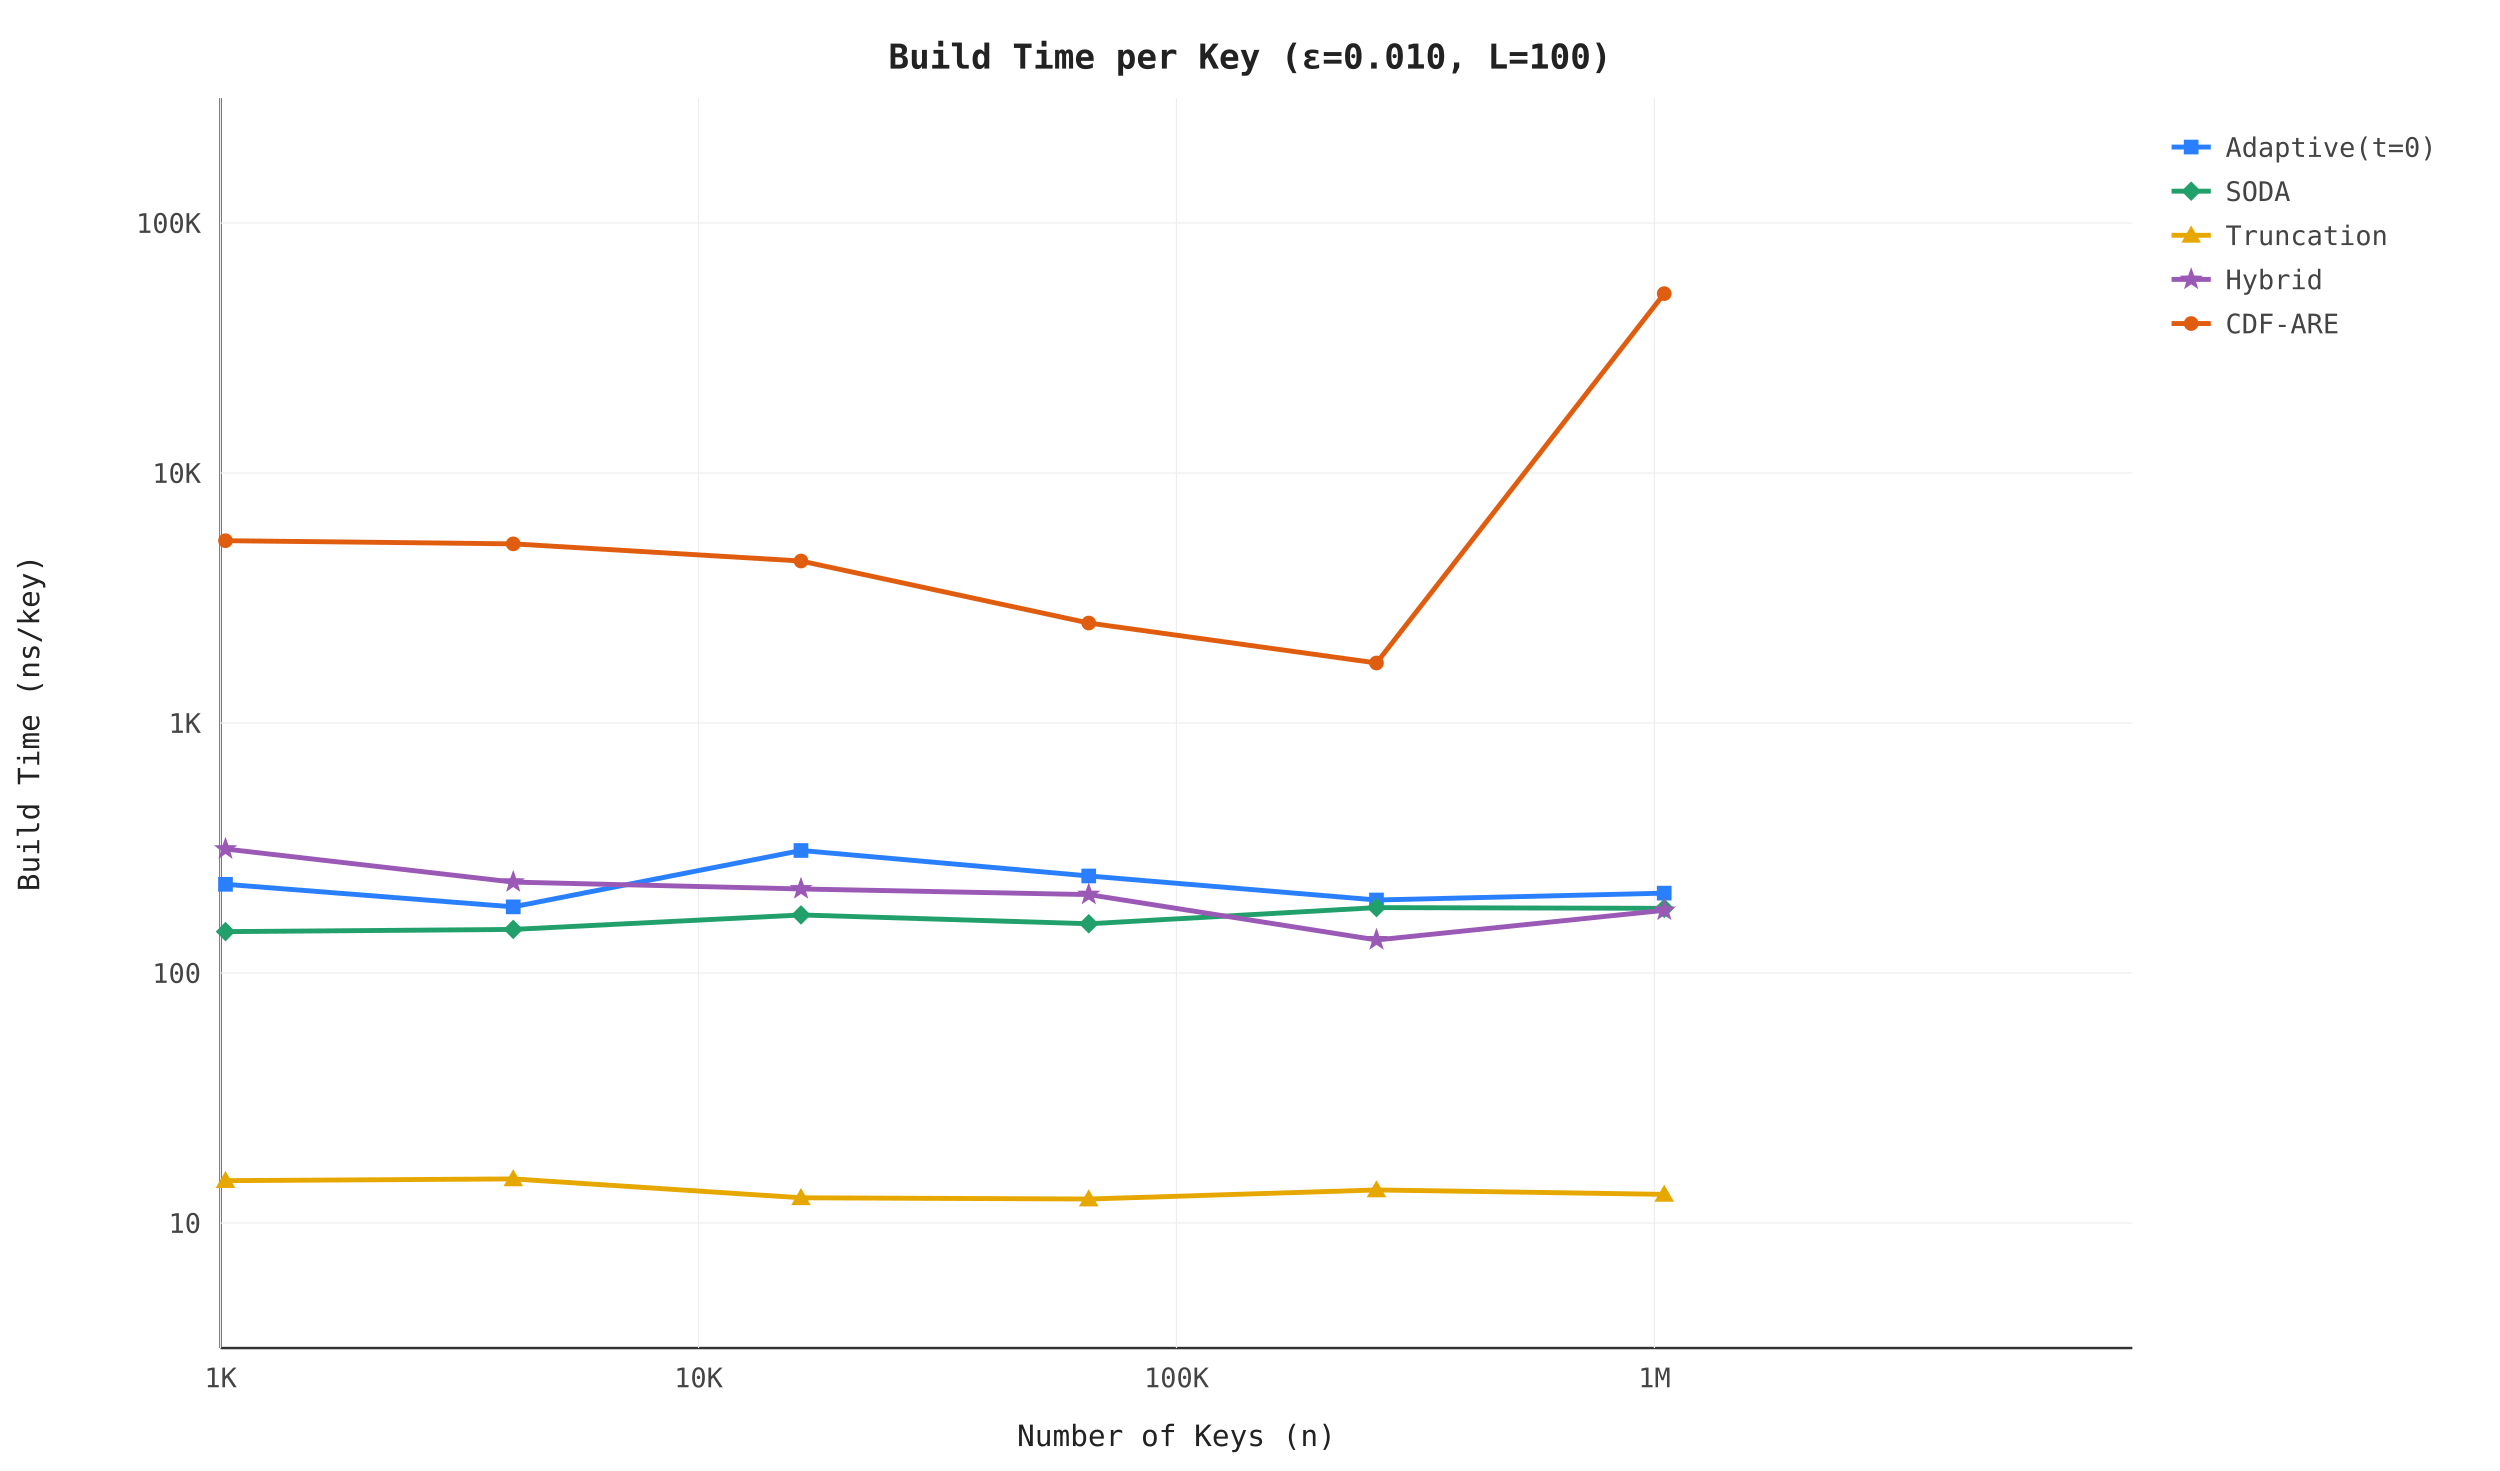
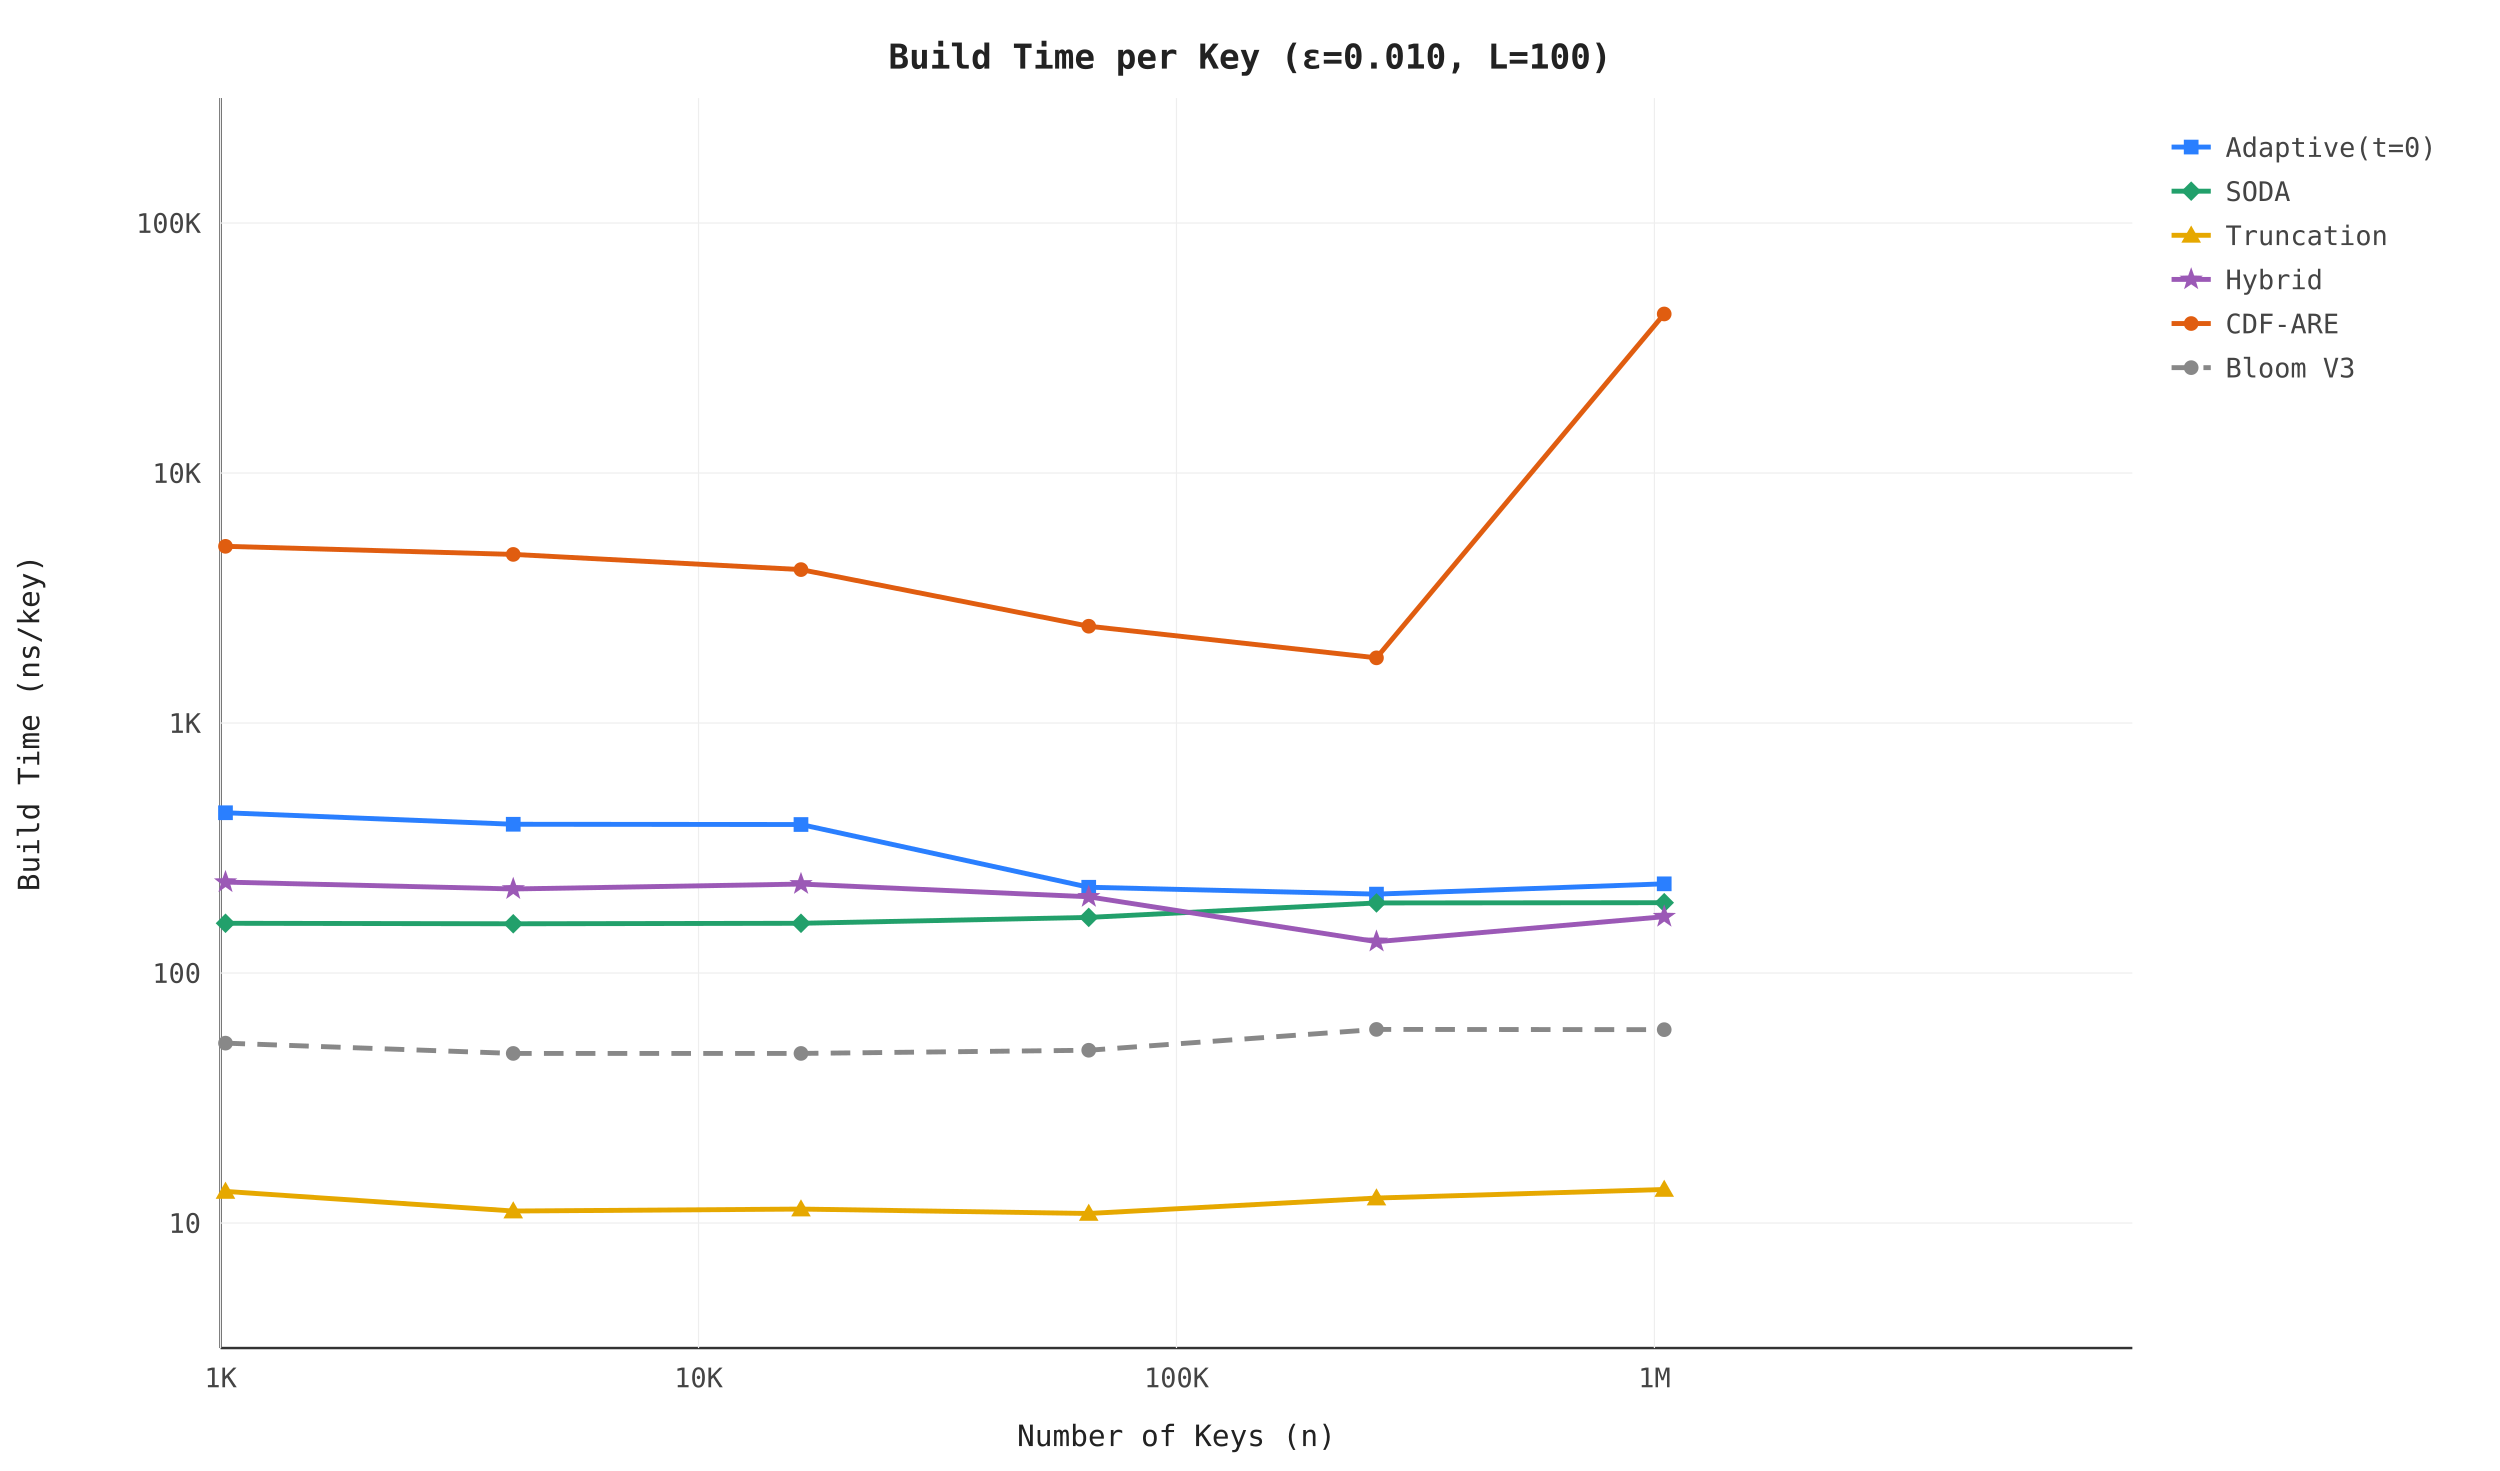
<svg xmlns="http://www.w3.org/2000/svg" width="1020" height="600" viewBox="0 0 1020 600">
  <style>text{font-family:Menlo,Monaco,monospace;font-size:12px;fill:#222} .axis{stroke:#333;stroke-width:1} .grid{stroke:#eee;stroke-width:0.5} .label{font-size:11px;fill:#444}</style>
  <text x="510" y="28" text-anchor="middle" style="font-size:14px;font-weight:bold">Build Time per Key (ε=0.010, L=100)</text>
  <line class="axis" x1="90.0" y1="550.0" x2="870.0" y2="550.0" />
  <line class="axis" x1="90.0" y1="40.0" x2="90.0" y2="550.0" />
  <line class="grid" x1="90.0" y1="499.0" x2="870.0" y2="499.0" />
  <text class="label" x="82.0" y="503.0" text-anchor="end">10</text>
  <line class="grid" x1="90.0" y1="397.0" x2="870.0" y2="397.0" />
  <text class="label" x="82.0" y="401.0" text-anchor="end">100</text>
  <line class="grid" x1="90.0" y1="295.0" x2="870.0" y2="295.0" />
  <text class="label" x="82.0" y="299.0" text-anchor="end">1K</text>
  <line class="grid" x1="90.0" y1="193.0" x2="870.0" y2="193.0" />
  <text class="label" x="82.0" y="197.0" text-anchor="end">10K</text>
  <line class="grid" x1="90.0" y1="91.0" x2="870.0" y2="91.0" />
  <text class="label" x="82.0" y="95.0" text-anchor="end">100K</text>
  <line class="grid" x1="90.0" y1="40.0" x2="90.0" y2="550.0" />
  <text class="label" x="90.0" y="566.0" text-anchor="middle">1K</text>
  <line class="grid" x1="285.0" y1="40.0" x2="285.0" y2="550.0" />
  <text class="label" x="285.0" y="566.0" text-anchor="middle">10K</text>
  <line class="grid" x1="480.0" y1="40.0" x2="480.0" y2="550.0" />
  <text class="label" x="480.0" y="566.0" text-anchor="middle">100K</text>
  <line class="grid" x1="675.0" y1="40.0" x2="675.0" y2="550.0" />
  <text class="label" x="675.0" y="566.0" text-anchor="middle">1M</text>
-   <polyline fill="none" stroke="#2a7fff" stroke-width="2" points="92.0,360.8 209.4,370.0 326.8,347.0 444.2,357.4 561.6,367.2 679.0,364.4" />
-   <rect x="89.0" y="357.8" width="6" height="6" fill="#2a7fff" />
-   <rect x="206.4" y="367.0" width="6" height="6" fill="#2a7fff" />
-   <rect x="323.8" y="344.0" width="6" height="6" fill="#2a7fff" />
-   <rect x="441.2" y="354.4" width="6" height="6" fill="#2a7fff" />
-   <rect x="558.6" y="364.2" width="6" height="6" fill="#2a7fff" />
-   <rect x="676.0" y="361.4" width="6" height="6" fill="#2a7fff" />
-   <polyline fill="none" stroke="#22a06b" stroke-width="2" points="92.0,380.1 209.4,379.2 326.8,373.3 444.2,376.9 561.6,370.3 679.0,370.6" />
-   <polygon points="92.0,376.1 96.0,380.1 92.0,384.1 88.0,380.1" fill="#22a06b" />
-   <polygon points="209.4,375.2 213.4,379.2 209.4,383.2 205.4,379.2" fill="#22a06b" />
-   <polygon points="326.8,369.3 330.8,373.3 326.8,377.3 322.8,373.3" fill="#22a06b" />
-   <polygon points="444.2,372.9 448.2,376.9 444.2,380.9 440.2,376.9" fill="#22a06b" />
-   <polygon points="561.6,366.3 565.6,370.3 561.6,374.3 557.6,370.3" fill="#22a06b" />
-   <polygon points="679.0,366.6 683.0,370.6 679.0,374.6 675.0,370.6" fill="#22a06b" />
-   <polyline fill="none" stroke="#e6a800" stroke-width="2" points="92.0,481.7 209.4,481.0 326.8,488.7 444.2,489.2 561.6,485.5 679.0,487.3" />
-   <polygon points="92.0,477.7 96.0,484.7 88.0,484.7" fill="#e6a800" />
-   <polygon points="209.4,477.0 213.4,484.0 205.4,484.0" fill="#e6a800" />
-   <polygon points="326.8,484.7 330.8,491.7 322.8,491.7" fill="#e6a800" />
-   <polygon points="444.2,485.2 448.2,492.2 440.2,492.2" fill="#e6a800" />
-   <polygon points="561.6,481.5 565.6,488.5 557.6,488.5" fill="#e6a800" />
-   <polygon points="679.0,483.3 683.0,490.3 675.0,490.3" fill="#e6a800" />
-   <polyline fill="none" stroke="#9b59b6" stroke-width="2" points="92.0,346.4 209.4,359.9 326.8,362.7 444.2,365.0 561.6,383.5 679.0,371.4" />
-   <polygon points="92.0,341.4 90.8,344.8 87.3,344.9 90.1,347.1 89.1,350.5 92.0,348.4 94.9,350.5 93.9,347.1 96.8,344.9 93.2,344.8" fill="#9b59b6" />
-   <polygon points="209.4,354.9 208.2,358.3 204.7,358.4 207.5,360.5 206.5,363.9 209.4,361.9 212.3,363.9 211.3,360.5 214.2,358.4 210.6,358.3" fill="#9b59b6" />
-   <polygon points="326.8,357.7 325.6,361.1 322.1,361.1 324.9,363.3 323.9,366.7 326.8,364.7 329.8,366.7 328.7,363.3 331.6,361.1 328.0,361.1" fill="#9b59b6" />
-   <polygon points="444.2,360.0 443.0,363.4 439.5,363.4 442.3,365.6 441.3,369.0 444.2,367.0 447.2,369.0 446.1,365.6 449.0,363.4 445.4,363.4" fill="#9b59b6" />
-   <polygon points="561.6,378.5 560.4,381.9 556.9,381.9 559.7,384.1 558.7,387.5 561.6,385.5 564.6,387.5 563.5,384.1 566.4,381.9 562.8,381.9" fill="#9b59b6" />
-   <polygon points="679.0,366.4 677.8,369.8 674.3,369.9 677.1,372.0 676.1,375.4 679.0,373.4 682.0,375.4 680.9,372.0 683.8,369.9 680.2,369.8" fill="#9b59b6" />
-   <polyline fill="none" stroke="#e05d10" stroke-width="2" points="92.0,220.6 209.4,221.9 326.8,228.9 444.2,254.2 561.6,270.5 679.0,119.8" />
-   <circle cx="92.0" cy="220.6" r="3" fill="#e05d10" />
-   <circle cx="209.4" cy="221.9" r="3" fill="#e05d10" />
-   <circle cx="326.8" cy="228.9" r="3" fill="#e05d10" />
-   <circle cx="444.2" cy="254.2" r="3" fill="#e05d10" />
-   <circle cx="561.6" cy="270.5" r="3" fill="#e05d10" />
-   <circle cx="679.0" cy="119.8" r="3" fill="#e05d10" />
+   <polyline fill="none" stroke="#2a7fff" stroke-width="2" points="92.0,331.6 209.4,336.3 326.8,336.4 444.2,362.0 561.6,364.8 679.0,360.6" />
+   <rect x="89.0" y="328.6" width="6" height="6" fill="#2a7fff" />
+   <rect x="206.4" y="333.3" width="6" height="6" fill="#2a7fff" />
+   <rect x="323.8" y="333.4" width="6" height="6" fill="#2a7fff" />
+   <rect x="441.2" y="359.0" width="6" height="6" fill="#2a7fff" />
+   <rect x="558.6" y="361.8" width="6" height="6" fill="#2a7fff" />
+   <rect x="676.0" y="357.6" width="6" height="6" fill="#2a7fff" />
+   <polyline fill="none" stroke="#22a06b" stroke-width="2" points="92.0,376.7 209.4,376.9 326.8,376.7 444.2,374.3 561.6,368.4 679.0,368.3" />
+   <polygon points="92.0,372.7 96.0,376.7 92.0,380.7 88.0,376.7" fill="#22a06b" />
+   <polygon points="209.4,372.9 213.4,376.9 209.4,380.9 205.4,376.9" fill="#22a06b" />
+   <polygon points="326.8,372.7 330.8,376.7 326.8,380.7 322.8,376.7" fill="#22a06b" />
+   <polygon points="444.2,370.3 448.2,374.3 444.2,378.3 440.2,374.3" fill="#22a06b" />
+   <polygon points="561.6,364.4 565.6,368.4 561.6,372.4 557.6,368.4" fill="#22a06b" />
+   <polygon points="679.0,364.3 683.0,368.3 679.0,372.3 675.0,368.3" fill="#22a06b" />
+   <polyline fill="none" stroke="#e6a800" stroke-width="2" points="92.0,486.1 209.4,494.1 326.8,493.3 444.2,495.1 561.6,488.8 679.0,485.3" />
+   <polygon points="92.0,482.1 96.0,489.1 88.0,489.1" fill="#e6a800" />
+   <polygon points="209.4,490.1 213.4,497.1 205.4,497.1" fill="#e6a800" />
+   <polygon points="326.8,489.3 330.8,496.3 322.8,496.3" fill="#e6a800" />
+   <polygon points="444.2,491.1 448.2,498.1 440.2,498.1" fill="#e6a800" />
+   <polygon points="561.6,484.8 565.6,491.8 557.6,491.8" fill="#e6a800" />
+   <polygon points="679.0,481.3 683.0,488.3 675.0,488.3" fill="#e6a800" />
+   <polyline fill="none" stroke="#9b59b6" stroke-width="2" points="92.0,359.9 209.4,362.7 326.8,360.7 444.2,365.9 561.6,384.2 679.0,374.0" />
+   <polygon points="92.0,354.9 90.8,358.3 87.3,358.4 90.1,360.6 89.1,364.0 92.0,361.9 94.9,364.0 93.9,360.6 96.8,358.4 93.2,358.3" fill="#9b59b6" />
+   <polygon points="209.4,357.7 208.2,361.1 204.7,361.2 207.5,363.3 206.5,366.8 209.4,364.7 212.3,366.8 211.3,363.3 214.2,361.2 210.6,361.1" fill="#9b59b6" />
+   <polygon points="326.8,355.7 325.6,359.1 322.1,359.1 324.9,361.3 323.9,364.7 326.8,362.7 329.8,364.7 328.7,361.3 331.6,359.1 328.0,359.1" fill="#9b59b6" />
+   <polygon points="444.2,360.9 443.0,364.3 439.5,364.4 442.3,366.5 441.3,370.0 444.2,367.9 447.2,370.0 446.1,366.5 449.0,364.4 445.4,364.3" fill="#9b59b6" />
+   <polygon points="561.6,379.2 560.4,382.5 556.9,382.6 559.7,384.8 558.7,388.2 561.6,386.2 564.6,388.2 563.5,384.8 566.4,382.6 562.8,382.5" fill="#9b59b6" />
+   <polygon points="679.0,369.0 677.8,372.4 674.3,372.5 677.1,374.6 676.1,378.1 679.0,376.0 682.0,378.1 680.9,374.6 683.8,372.5 680.2,372.4" fill="#9b59b6" />
+   <polyline fill="none" stroke="#e05d10" stroke-width="2" points="92.0,222.9 209.4,226.2 326.8,232.4 444.2,255.5 561.6,268.4 679.0,128.1" />
+   <circle cx="92.0" cy="222.9" r="3" fill="#e05d10" />
+   <circle cx="209.4" cy="226.2" r="3" fill="#e05d10" />
+   <circle cx="326.8" cy="232.4" r="3" fill="#e05d10" />
+   <circle cx="444.2" cy="255.5" r="3" fill="#e05d10" />
+   <circle cx="561.6" cy="268.4" r="3" fill="#e05d10" />
+   <circle cx="679.0" cy="128.1" r="3" fill="#e05d10" />
+   <polyline fill="none" stroke="#888888" stroke-width="2" stroke-dasharray="8,5" points="92.0,425.6 209.4,429.8 326.8,429.8 444.2,428.5 561.6,420.0 679.0,420.1" />
+   <circle cx="92.0" cy="425.6" r="3" fill="#888888" />
+   <circle cx="209.4" cy="429.8" r="3" fill="#888888" />
+   <circle cx="326.8" cy="429.8" r="3" fill="#888888" />
+   <circle cx="444.2" cy="428.5" r="3" fill="#888888" />
+   <circle cx="561.6" cy="420.0" r="3" fill="#888888" />
+   <circle cx="679.0" cy="420.1" r="3" fill="#888888" />
  <line x1="886" y1="60" x2="902" y2="60" stroke="#2a7fff" stroke-width="2" />
  <rect x="891.0" y="57.0" width="6" height="6" fill="#2a7fff" />
  <text class="label" x="908" y="64">Adaptive(t=0)</text>
  <line x1="886" y1="78" x2="902" y2="78" stroke="#22a06b" stroke-width="2" />
  <polygon points="894.0,74.0 898.0,78.0 894.0,82.0 890.0,78.0" fill="#22a06b" />
  <text class="label" x="908" y="82">SODA</text>
  <line x1="886" y1="96" x2="902" y2="96" stroke="#e6a800" stroke-width="2" />
  <polygon points="894.0,92.0 898.0,99.0 890.0,99.0" fill="#e6a800" />
  <text class="label" x="908" y="100">Truncation</text>
  <line x1="886" y1="114" x2="902" y2="114" stroke="#9b59b6" stroke-width="2" />
  <polygon points="894.0,109.0 892.8,112.4 889.2,112.5 892.1,114.6 891.1,118.0 894.0,116.0 896.9,118.0 895.9,114.6 898.8,112.5 895.2,112.4" fill="#9b59b6" />
  <text class="label" x="908" y="118">Hybrid</text>
  <line x1="886" y1="132" x2="902" y2="132" stroke="#e05d10" stroke-width="2" />
  <circle cx="894.0" cy="132.0" r="3" fill="#e05d10" />
  <text class="label" x="908" y="136">CDF-ARE</text>
+   <line x1="886" y1="150" x2="902" y2="150" stroke="#888888" stroke-width="2" stroke-dasharray="8,5" />
+   <circle cx="894.0" cy="150.0" r="3" fill="#888888" />
+   <text class="label" x="908" y="154">Bloom V3</text>
  <text x="480" y="590" text-anchor="middle">Number of Keys (n)</text>
  <text transform="translate(16,295) rotate(-90)" text-anchor="middle">Build Time (ns/key)</text>
</svg>
